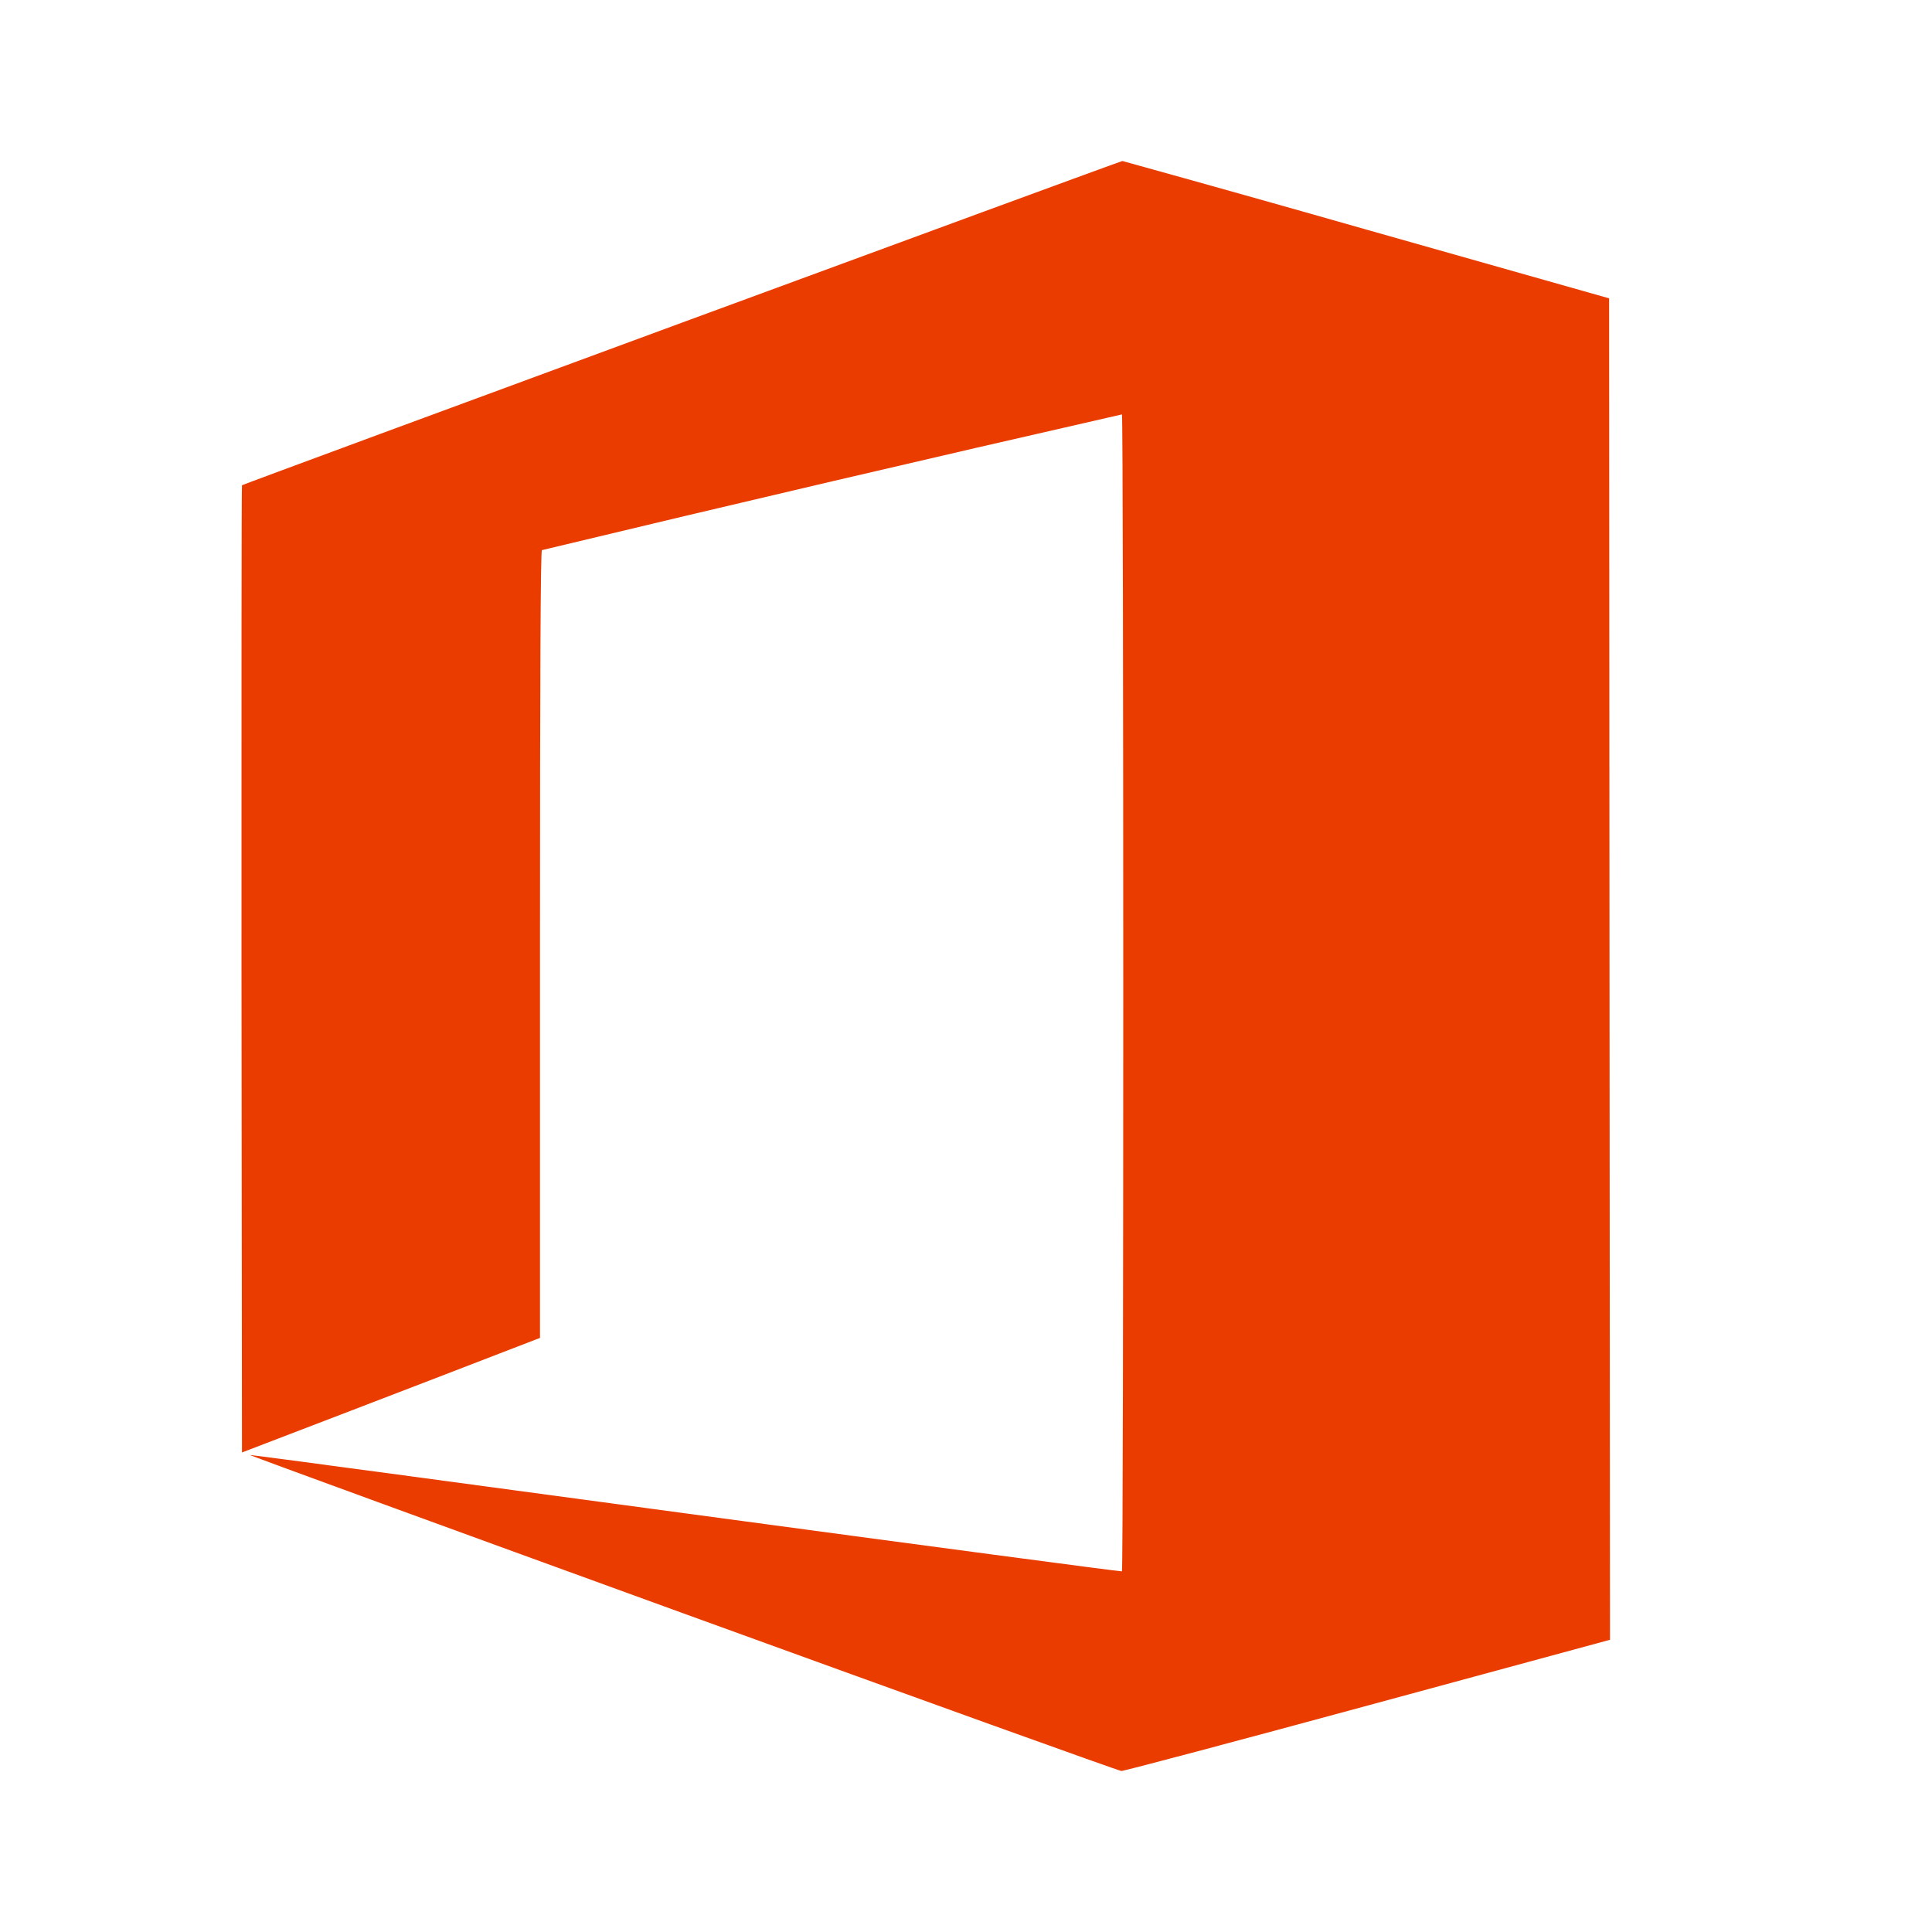
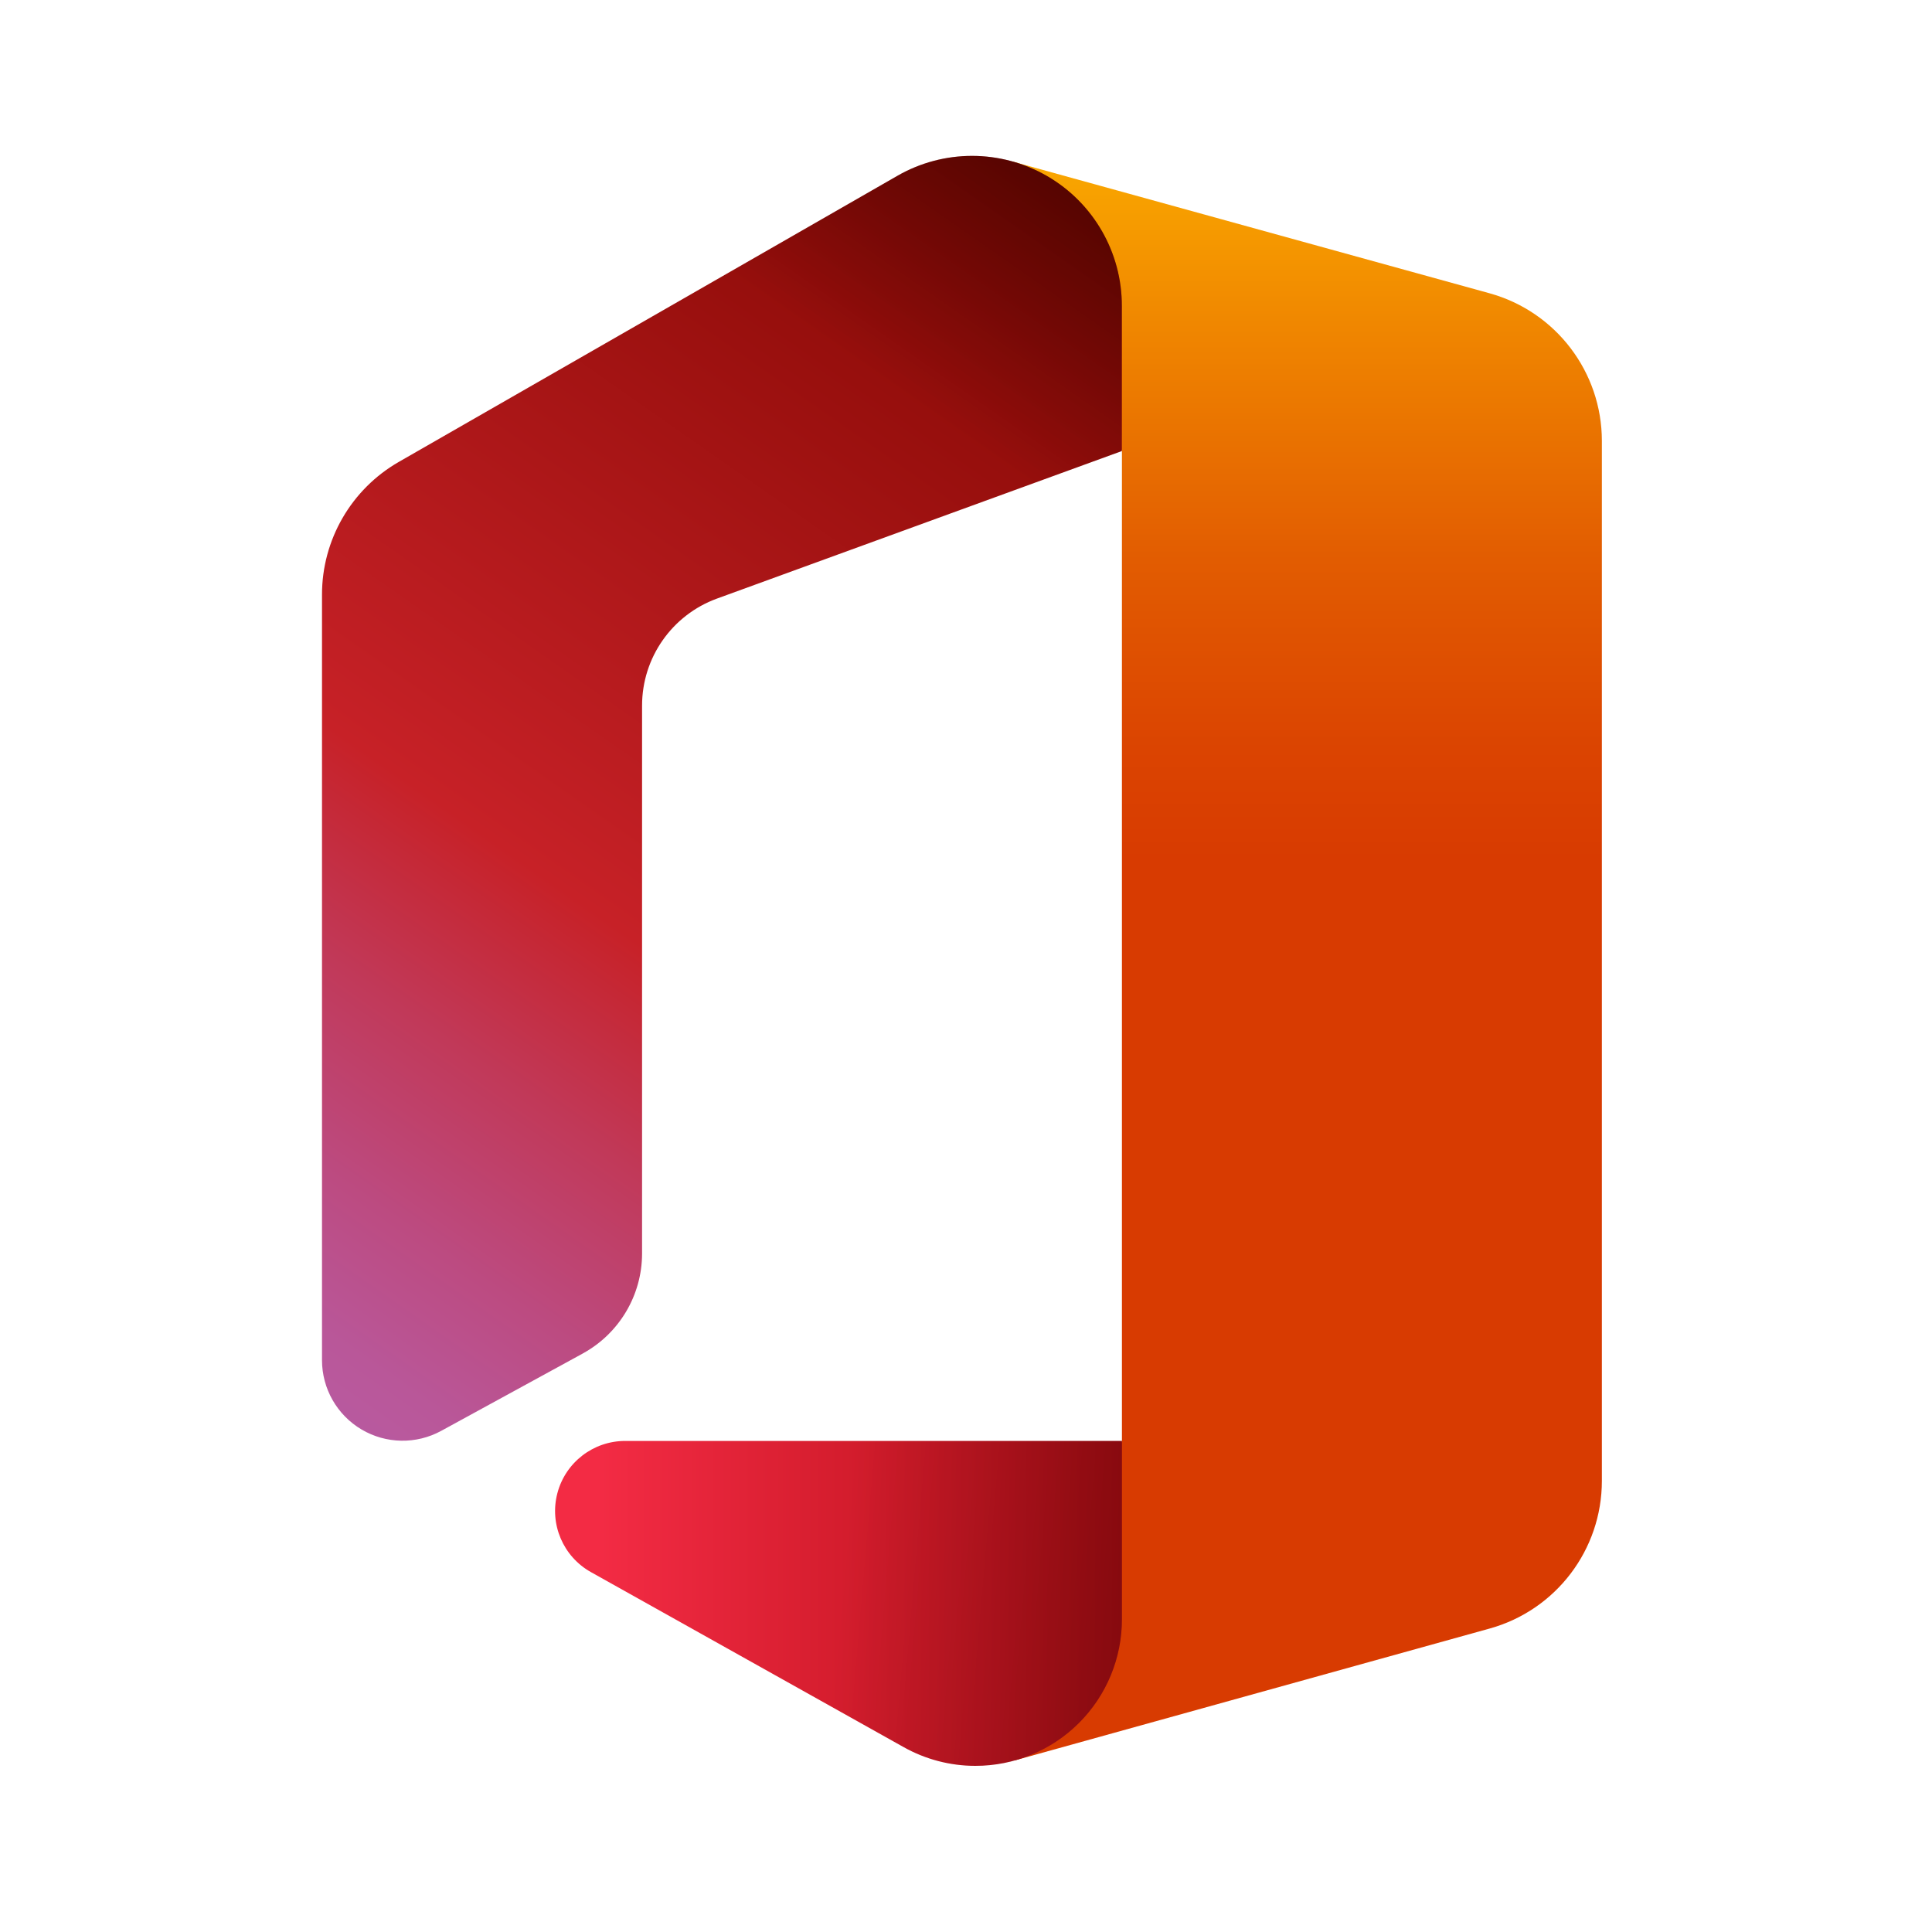
<svg xmlns="http://www.w3.org/2000/svg" aria-hidden="true" aria-label="Office 365" class="d-svg d-svg--native d-svg__office365" viewBox="0 0 24 24" fill="none">
-   <path d="M13.943 2C13.918 2 3.021 6.013 3.006 6.028 3 6.033 2.999 8.738 3 12.041l.006 6.002 1.359-.521c.747-.287 1.58-.607 1.85-.712l.493-.19v-4.886c0-3.37.007-4.891.024-4.9a622.16 622.16 0 017.205-1.686c.022.013.022 14.359 0 14.372-.01.005-2.447-.319-5.418-.72-2.97-.402-5.407-.729-5.415-.726-.01.003 2.41.887 5.377 1.965 2.966 1.077 5.419 1.96 5.45 1.961.031 0 1.41-.365 3.062-.814L20 20.37l-.006-8.332-.005-8.332-3.012-.853A410.76 410.76 0 0013.943 2z" fill="#EB3C00" />
+   <path d="M12.571 2.005l1.366 3.597v12.297l-1.333 3.97 5.902-1.639a1.903 1.903 0 001.393-1.834V5.478a1.903 1.903 0 00-1.396-1.835l-5.932-1.638z" fill="url(#paint0_linear)" />
+   <path d="M7.239 16.814l-1.757.96A1.001 1.001 0 014 16.897v-9.51a1.9 1.9 0 01.954-1.649l6.192-3.553a1.861 1.861 0 012.79 1.616v1.802L8.906 7.436a1.415 1.415 0 00-.93 1.33v6.807a1.416 1.416 0 01-.736 1.24z" fill="url(#paint1_linear)" />
+   <path d="M13.937 17.899v2.214a1.82 1.82 0 01-1.822 1.823 1.82 1.82 0 01-.89-.233L7.342 19.53a.87.87 0 01.426-1.63h6.168z" fill="url(#paint2_linear)" />
+   <path d="M7.239 16.814l-1.757.96A1.001 1.001 0 014 16.897v-9.51a1.9 1.9 0 01.954-1.649l6.192-3.553a1.861 1.861 0 012.79 1.616v1.802L8.906 7.436a1.415 1.415 0 00-.93 1.33v6.807a1.416 1.416 0 01-.736 1.24z" fill="url(#paint3_linear)" />
+   <path d="M13.937 17.899v2.214a1.82 1.82 0 01-1.822 1.823 1.82 1.82 0 01-.89-.233L7.342 19.53a.87.87 0 01.426-1.63h6.168z" fill="url(#paint4_linear)" />
+   <defs>
+     <linearGradient id="paint0_linear" x1="16.24" y1=".88" x2="16.24" y2="20.48" gradientUnits="userSpaceOnUse">
+       <stop stop-color="#FFB900" />
+       <stop offset=".17" stop-color="#EF8400" />
+       <stop offset=".31" stop-color="#E25C01" />
+       <stop offset=".43" stop-color="#DB4401" />
+       <stop offset=".5" stop-color="#D83B01" />
+     </linearGradient>
+     <linearGradient id="paint1_linear" x1="12.78" y1="1.7" x2="2.29" y2="16.68" gradientUnits="userSpaceOnUse">
+       <stop stop-color="#800600" />
+       <stop offset=".6" stop-color="#C72127" />
+       <stop offset=".73" stop-color="#C13959" />
+       <stop offset=".85" stop-color="#BC4B81" />
+       <stop offset=".94" stop-color="#B95799" />
+       <stop offset="1" stop-color="#B85BA2" />
+     </linearGradient>
+     <linearGradient id="paint2_linear" x1="7.46" y1="19.92" x2="20.39" y2="19.92" gradientUnits="userSpaceOnUse">
+       <stop stop-color="#F32B44" />
+       <stop offset=".6" stop-color="#A4070A" />
+     </linearGradient>
+     <linearGradient id="paint3_linear" x1="13" y1="1.39" x2="10.78" y2="4.56" gradientUnits="userSpaceOnUse">
+       <stop stop-opacity=".4" />
+       <stop offset="1" stop-opacity="0" />
+     </linearGradient>
+     <linearGradient id="paint4_linear" x1="16.26" y1="20.2" x2="10.46" y2="19.7" gradientUnits="userSpaceOnUse">
+       <stop stop-opacity=".4" />
+       <stop offset="1" stop-opacity="0" />
+     </linearGradient>
+   </defs>
</svg>
